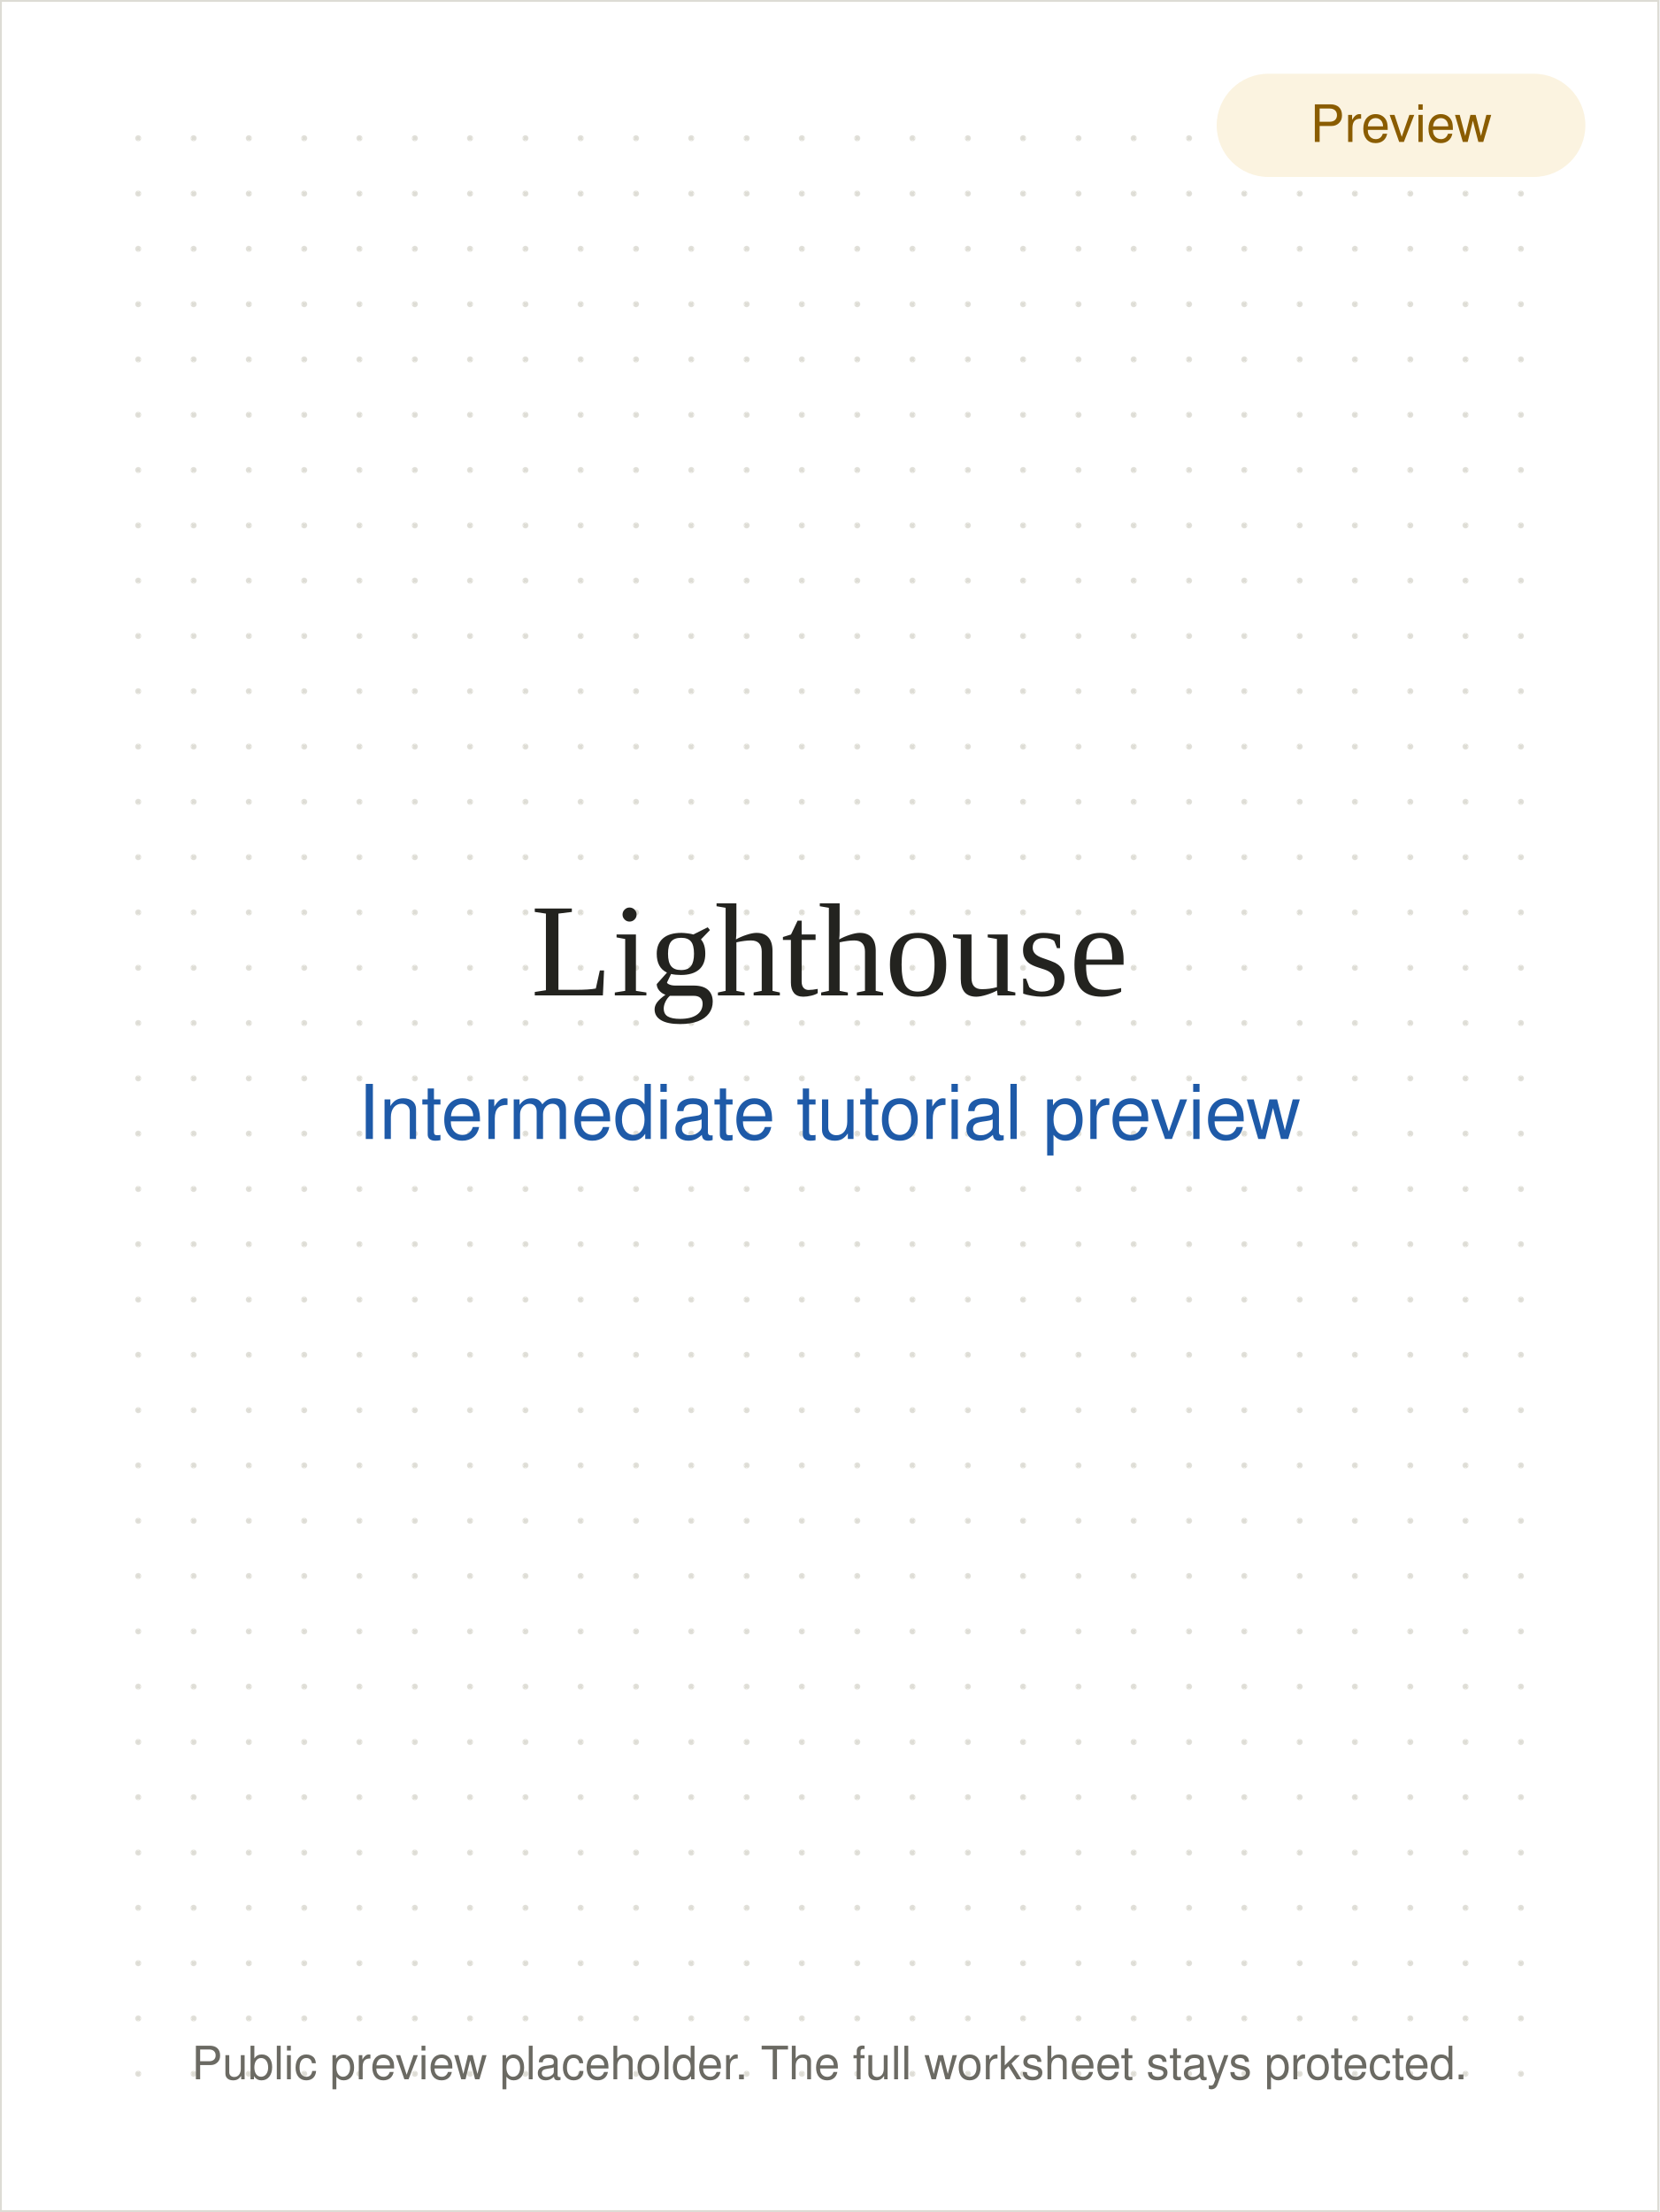
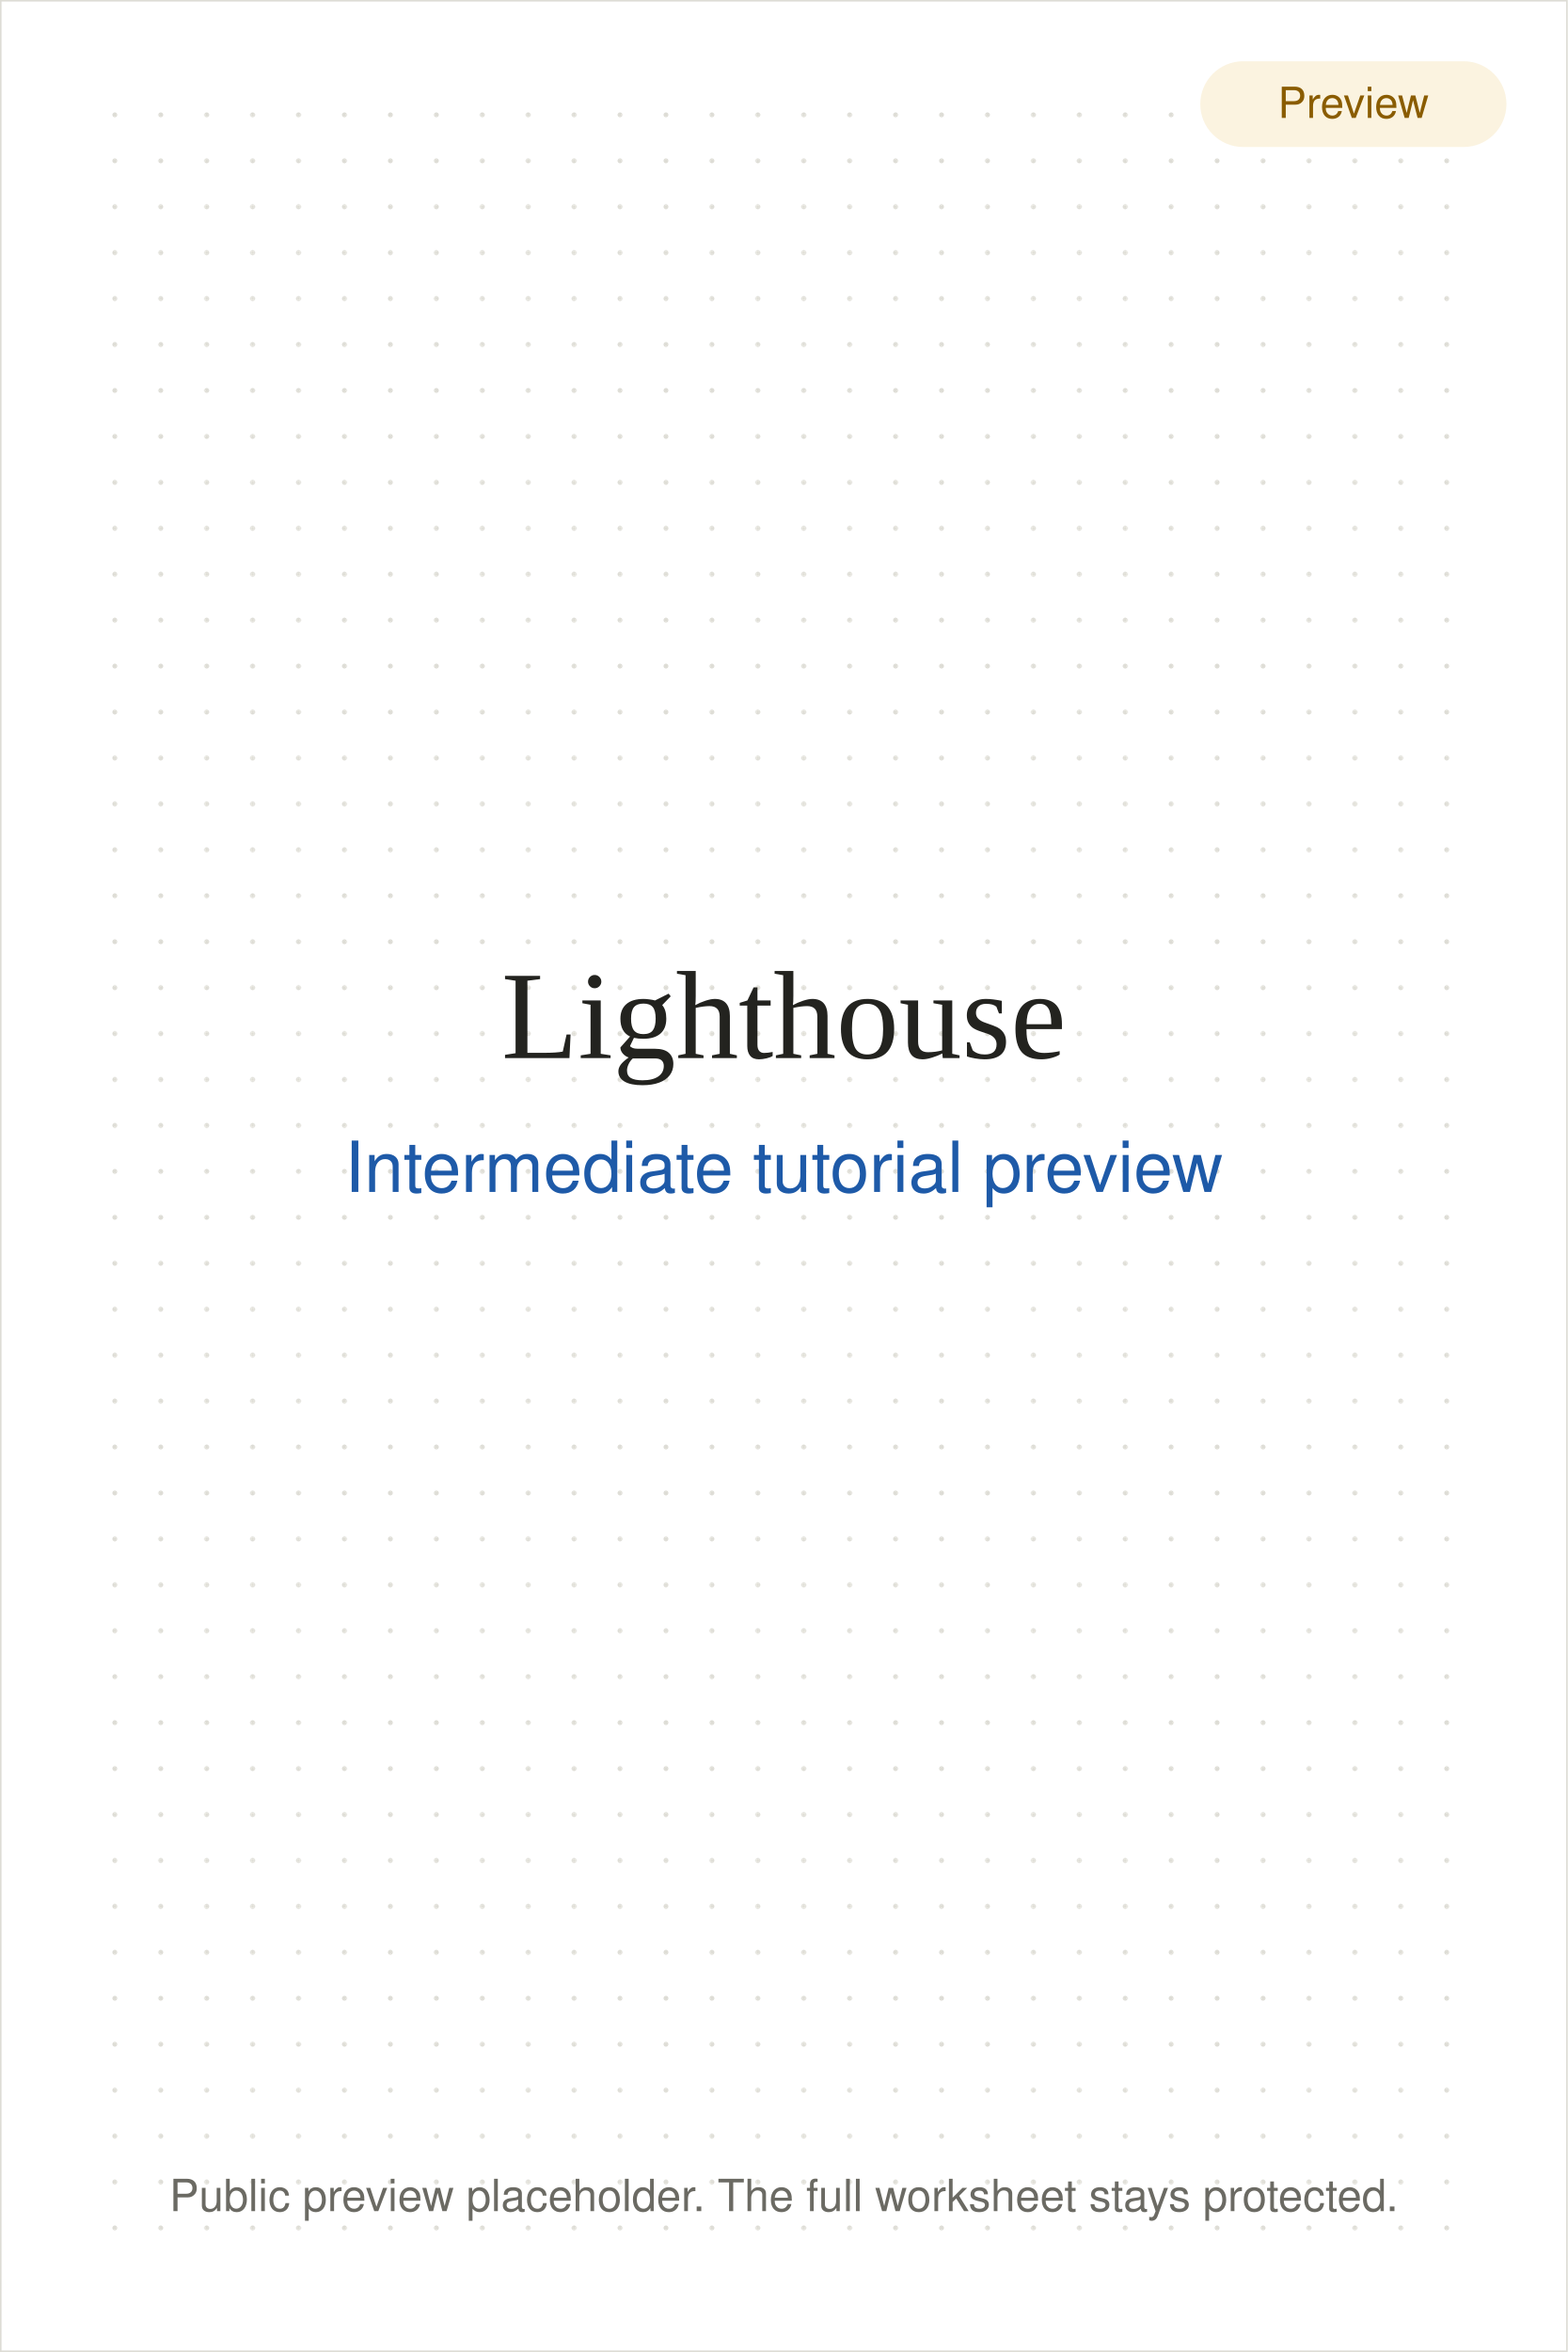
- <svg xmlns="http://www.w3.org/2000/svg" width="900" height="1200" viewBox="0 0 900 1200" role="img" aria-label="Lighthouse, Intermediate tutorial preview">
+ <svg xmlns="http://www.w3.org/2000/svg" width="1024" height="1536" viewBox="0 0 1024 1536" role="img" aria-label="Lighthouse, Intermediate tutorial preview">
  <defs>
    <pattern id="dots" width="30" height="30" patternUnits="userSpaceOnUse">
      <circle cx="15" cy="15" r="1.6" fill="#DDDCD5" />
    </pattern>
  </defs>
-   <rect width="900" height="1200" fill="#FFFFFF" />
-   <rect x="63" y="63" width="774" height="1074" fill="url(#dots)" />
-   <rect x="0.5" y="0.5" width="899" height="1199" fill="none" stroke="#DDDCD5" />
-   <rect x="660" y="40" width="200" height="56" rx="28" fill="#FBF3E0" />
-   <text x="760" y="77" text-anchor="middle" font-family="-apple-system, 'Segoe UI', Helvetica, Arial, sans-serif" font-size="28" fill="#8A5C00">Preview</text>
-   <text x="450" y="540" text-anchor="middle" font-family="Georgia, 'Times New Roman', serif" font-size="72" fill="#23231F">Lighthouse</text>
-   <text x="450" y="617.9" text-anchor="middle" font-family="-apple-system, 'Segoe UI', Helvetica, Arial, sans-serif" font-size="41" fill="#1E5AA8">Intermediate tutorial preview</text>
-   <text x="450" y="1128" text-anchor="middle" font-family="-apple-system, 'Segoe UI', Helvetica, Arial, sans-serif" font-size="25" fill="#6B6A63">Public preview placeholder. The full worksheet stays protected.</text>
+   <rect width="1024" height="1536" fill="#FFFFFF" />
+   <rect x="72" y="72" width="880" height="1392" fill="url(#dots)" />
+   <rect x="0.5" y="0.5" width="1023" height="1535" fill="none" stroke="#DDDCD5" />
+   <rect x="784" y="40" width="200" height="56" rx="28" fill="#FBF3E0" />
+   <text x="884" y="77" text-anchor="middle" font-family="-apple-system, 'Segoe UI', Helvetica, Arial, sans-serif" font-size="28" fill="#8A5C00">Preview</text>
+   <text x="512" y="691" text-anchor="middle" font-family="Georgia, 'Times New Roman', serif" font-size="82" fill="#23231F">Lighthouse</text>
+   <text x="512" y="778.4" text-anchor="middle" font-family="-apple-system, 'Segoe UI', Helvetica, Arial, sans-serif" font-size="46" fill="#1E5AA8">Intermediate tutorial preview</text>
+   <text x="512" y="1444" text-anchor="middle" font-family="-apple-system, 'Segoe UI', Helvetica, Arial, sans-serif" font-size="29" fill="#6B6A63">Public preview placeholder. The full worksheet stays protected.</text>
</svg>
